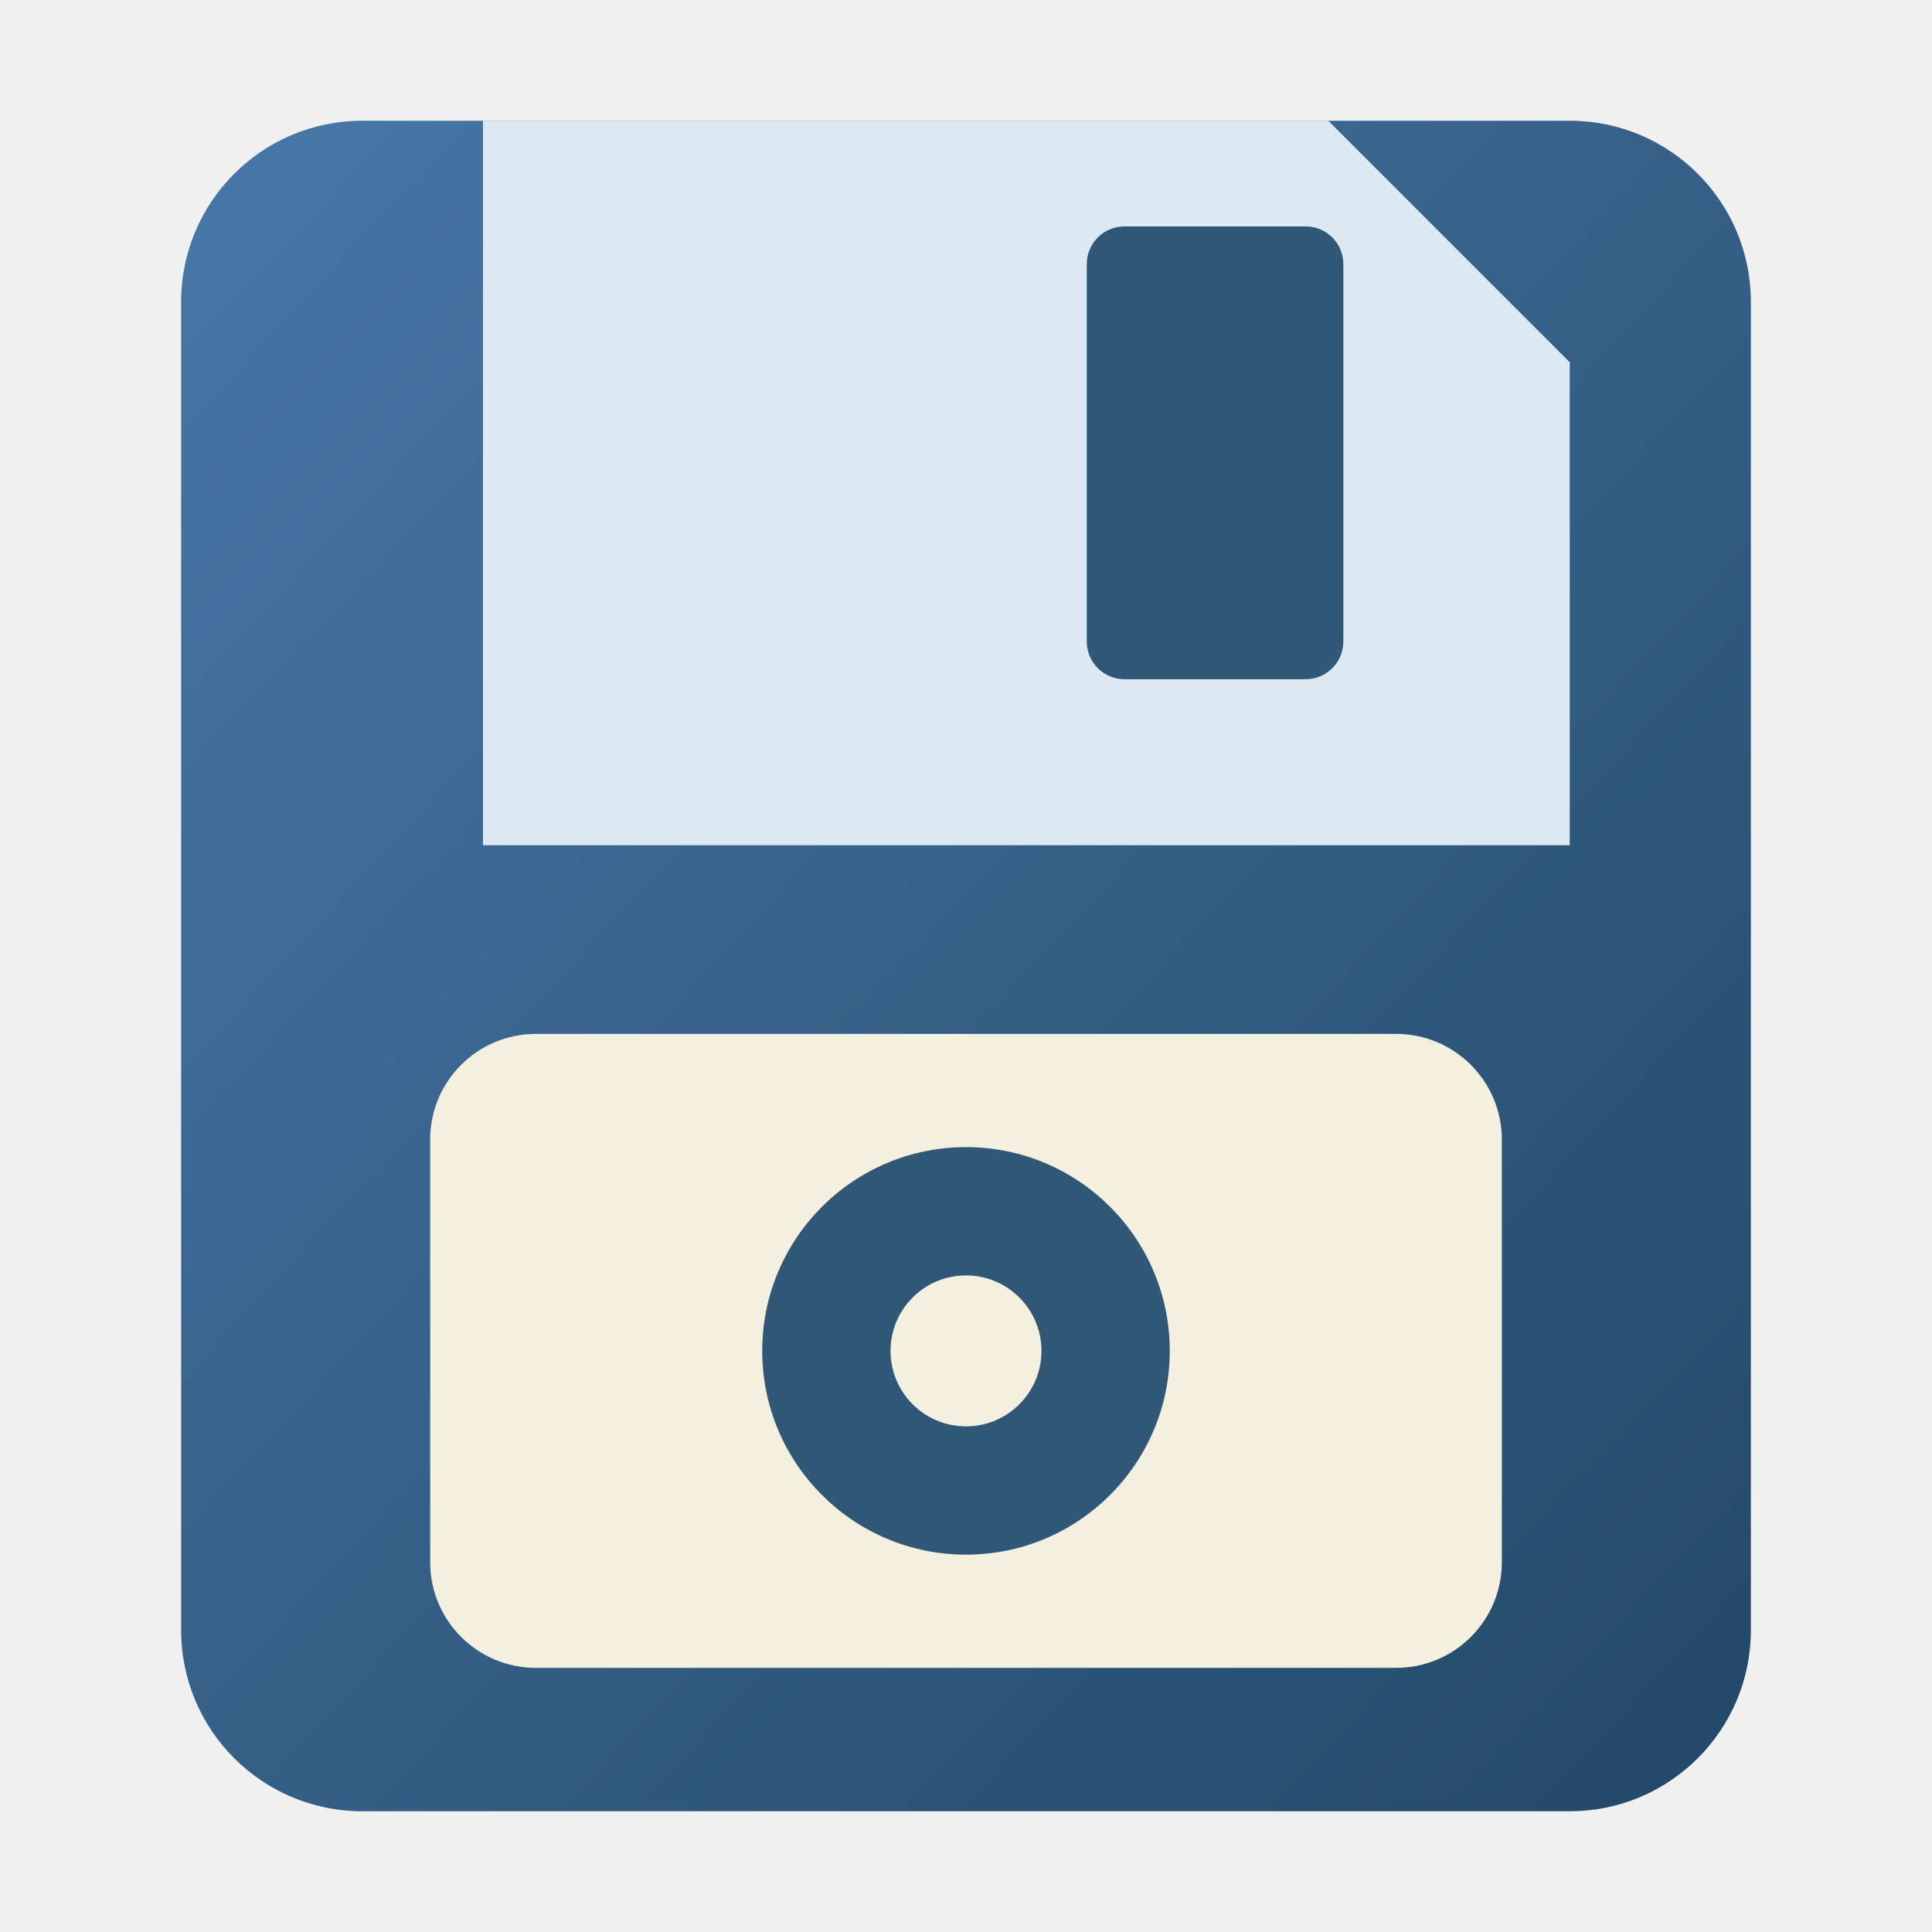
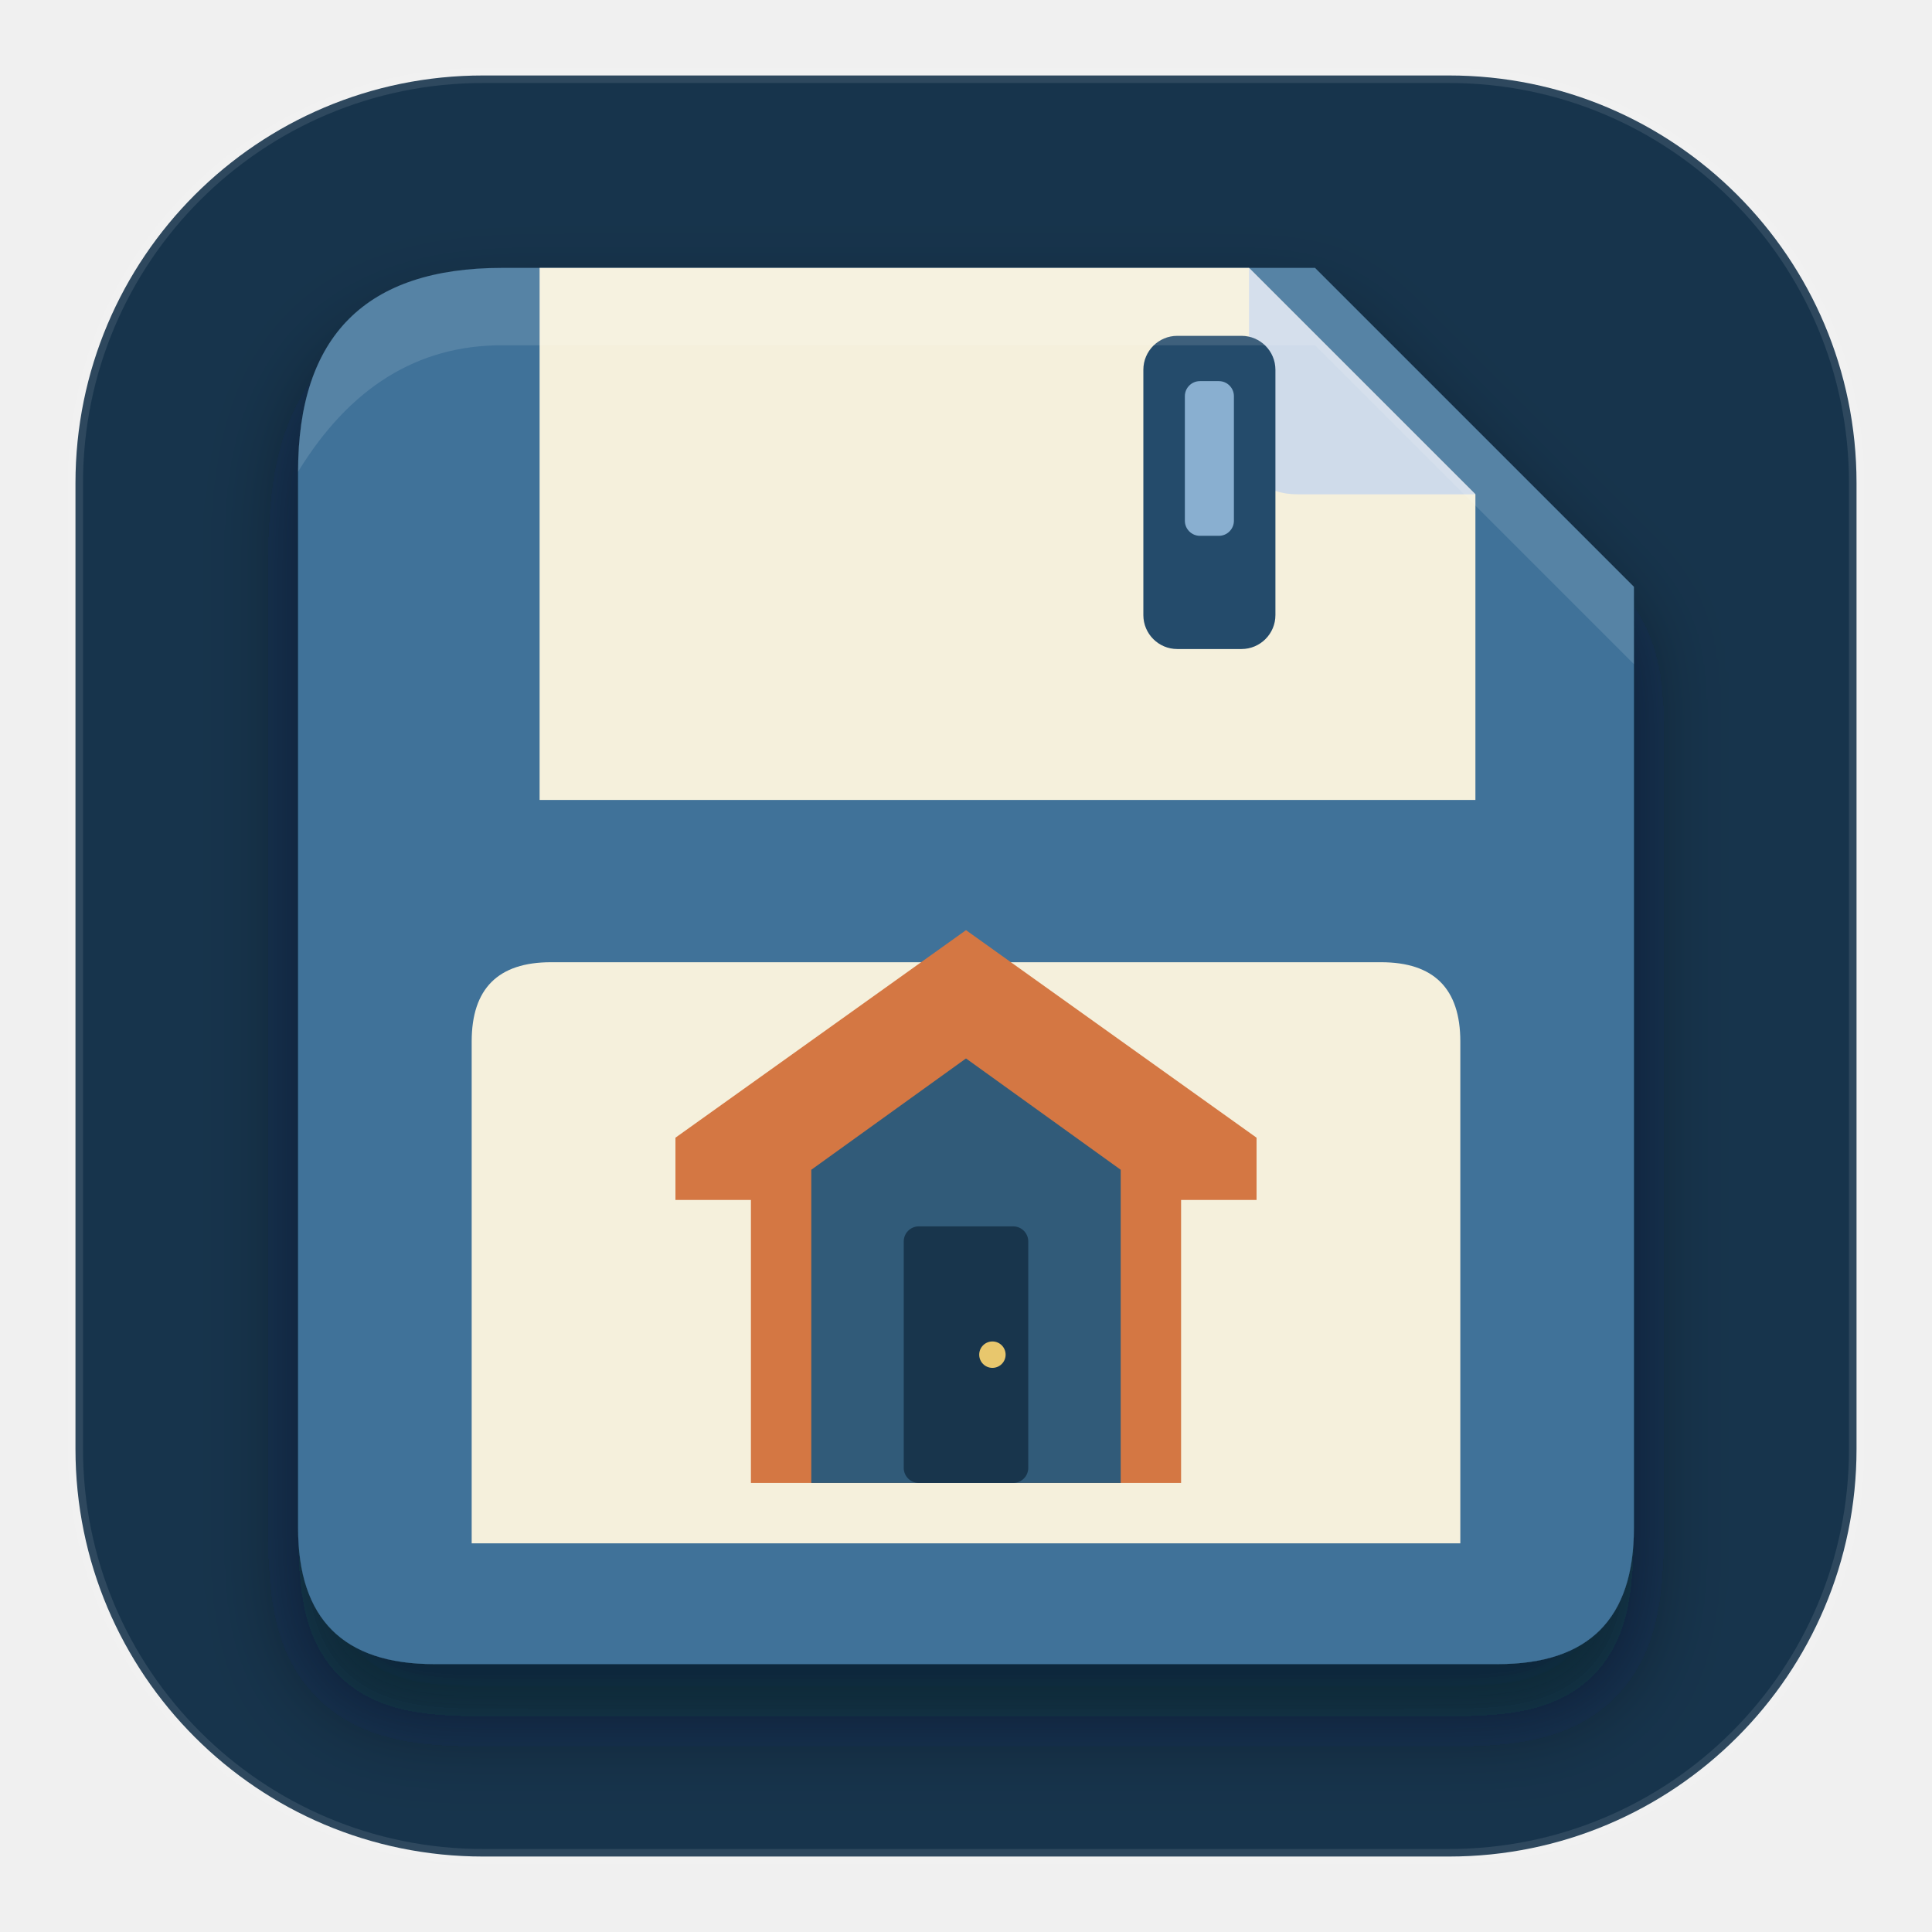
- <svg xmlns="http://www.w3.org/2000/svg" viewBox="0 0 256 256">
+ <svg xmlns="http://www.w3.org/2000/svg" viewBox="0 0 1024 1024">
  <defs>
-     <linearGradient id="body" x1="0" y1="0" x2="1" y2="1">
-       <stop offset="0" stop-color="#4778a8" />
-       <stop offset="1" stop-color="#234767" />
+     <linearGradient id="backdrop" x1="0%" y1="0%" x2="100%" y2="100%">
+       <stop offset="0" stop-color="#203c57" />
+       <stop offset="1" stop-color="#0d2133" />
    </linearGradient>
+     <linearGradient id="disk" x1="0%" y1="0%" x2="90%" y2="100%">
+       <stop offset="0" stop-color="#5f91bd" />
+       <stop offset="0.55" stop-color="#35688f" />
+       <stop offset="1" stop-color="#244b6b" />
+     </linearGradient>
+     <linearGradient id="paper" x1="0%" y1="0%" x2="0%" y2="100%">
+       <stop offset="0" stop-color="#fffdf1" />
+       <stop offset="1" stop-color="#e8e2cb" />
+     </linearGradient>
+     <filter id="shadow" x="-20%" y="-20%" width="140%" height="150%">
+       <feDropShadow dx="0" dy="28" stdDeviation="24" flood-color="#07131e" flood-opacity="0.5" />
+     </filter>
  </defs>
-   <rect x="24" y="16" width="208" height="224" rx="24" fill="url(#body)" />
-   <path d="M64 16h112l32 32v64H64z" fill="#dce9f2" />
-   <rect x="144" y="30" width="34" height="60" rx="5" fill="#315777" />
-   <rect x="57" y="137" width="142" height="84" rx="14" fill="#f4f0df" />
-   <circle cx="128" cy="179" r="27" fill="#315777" />
-   <circle cx="128" cy="179" r="10" fill="#f4f0df" />
+   <rect x="40" y="40" width="944" height="944" rx="216" fill="#17344c" />
+   <path d="M158 250Q158 142 266 142H697L866 311V810Q866 882 794 882H230Q158 882 158 810Z" fill="#3f7299" filter="url(#shadow)" />
+   <path d="M286 142H662L782 262V424H286Z" fill="#f5f0dc" />
+   <path d="M662 142V236Q662 262 688 262H782Z" fill="#cfdbea" />
+   <rect x="606" y="178" width="70" height="166" rx="18" fill="#244b6b" />
+   <rect x="628" y="202" width="26" height="82" rx="8" fill="#89afd0" />
+   <path d="M250 552Q250 510 292 510H732Q774 510 774 552V818H250Z" fill="#f5f0dc" />
+   <path d="M358 603L512 493L666 603V636H626V786H398V636H358Z" fill="#d47743" />
+   <path d="M430 620L512 561L594 620V786H430Z" fill="#315b79" />
+   <rect x="479" y="650" width="66" height="136" rx="8" fill="#18354c" />
+   <circle cx="526" cy="718" r="7" fill="#e8c76d" />
+   <path d="M158 304V250Q158 142 266 142H697L866 311V352L697 183H266Q199 183 158 250Z" fill="#ffffff" opacity="0.12" />
+   <rect x="40" y="40" width="944" height="944" rx="216" fill="none" stroke="#ffffff" stroke-opacity="0.1" stroke-width="8" />
</svg>
